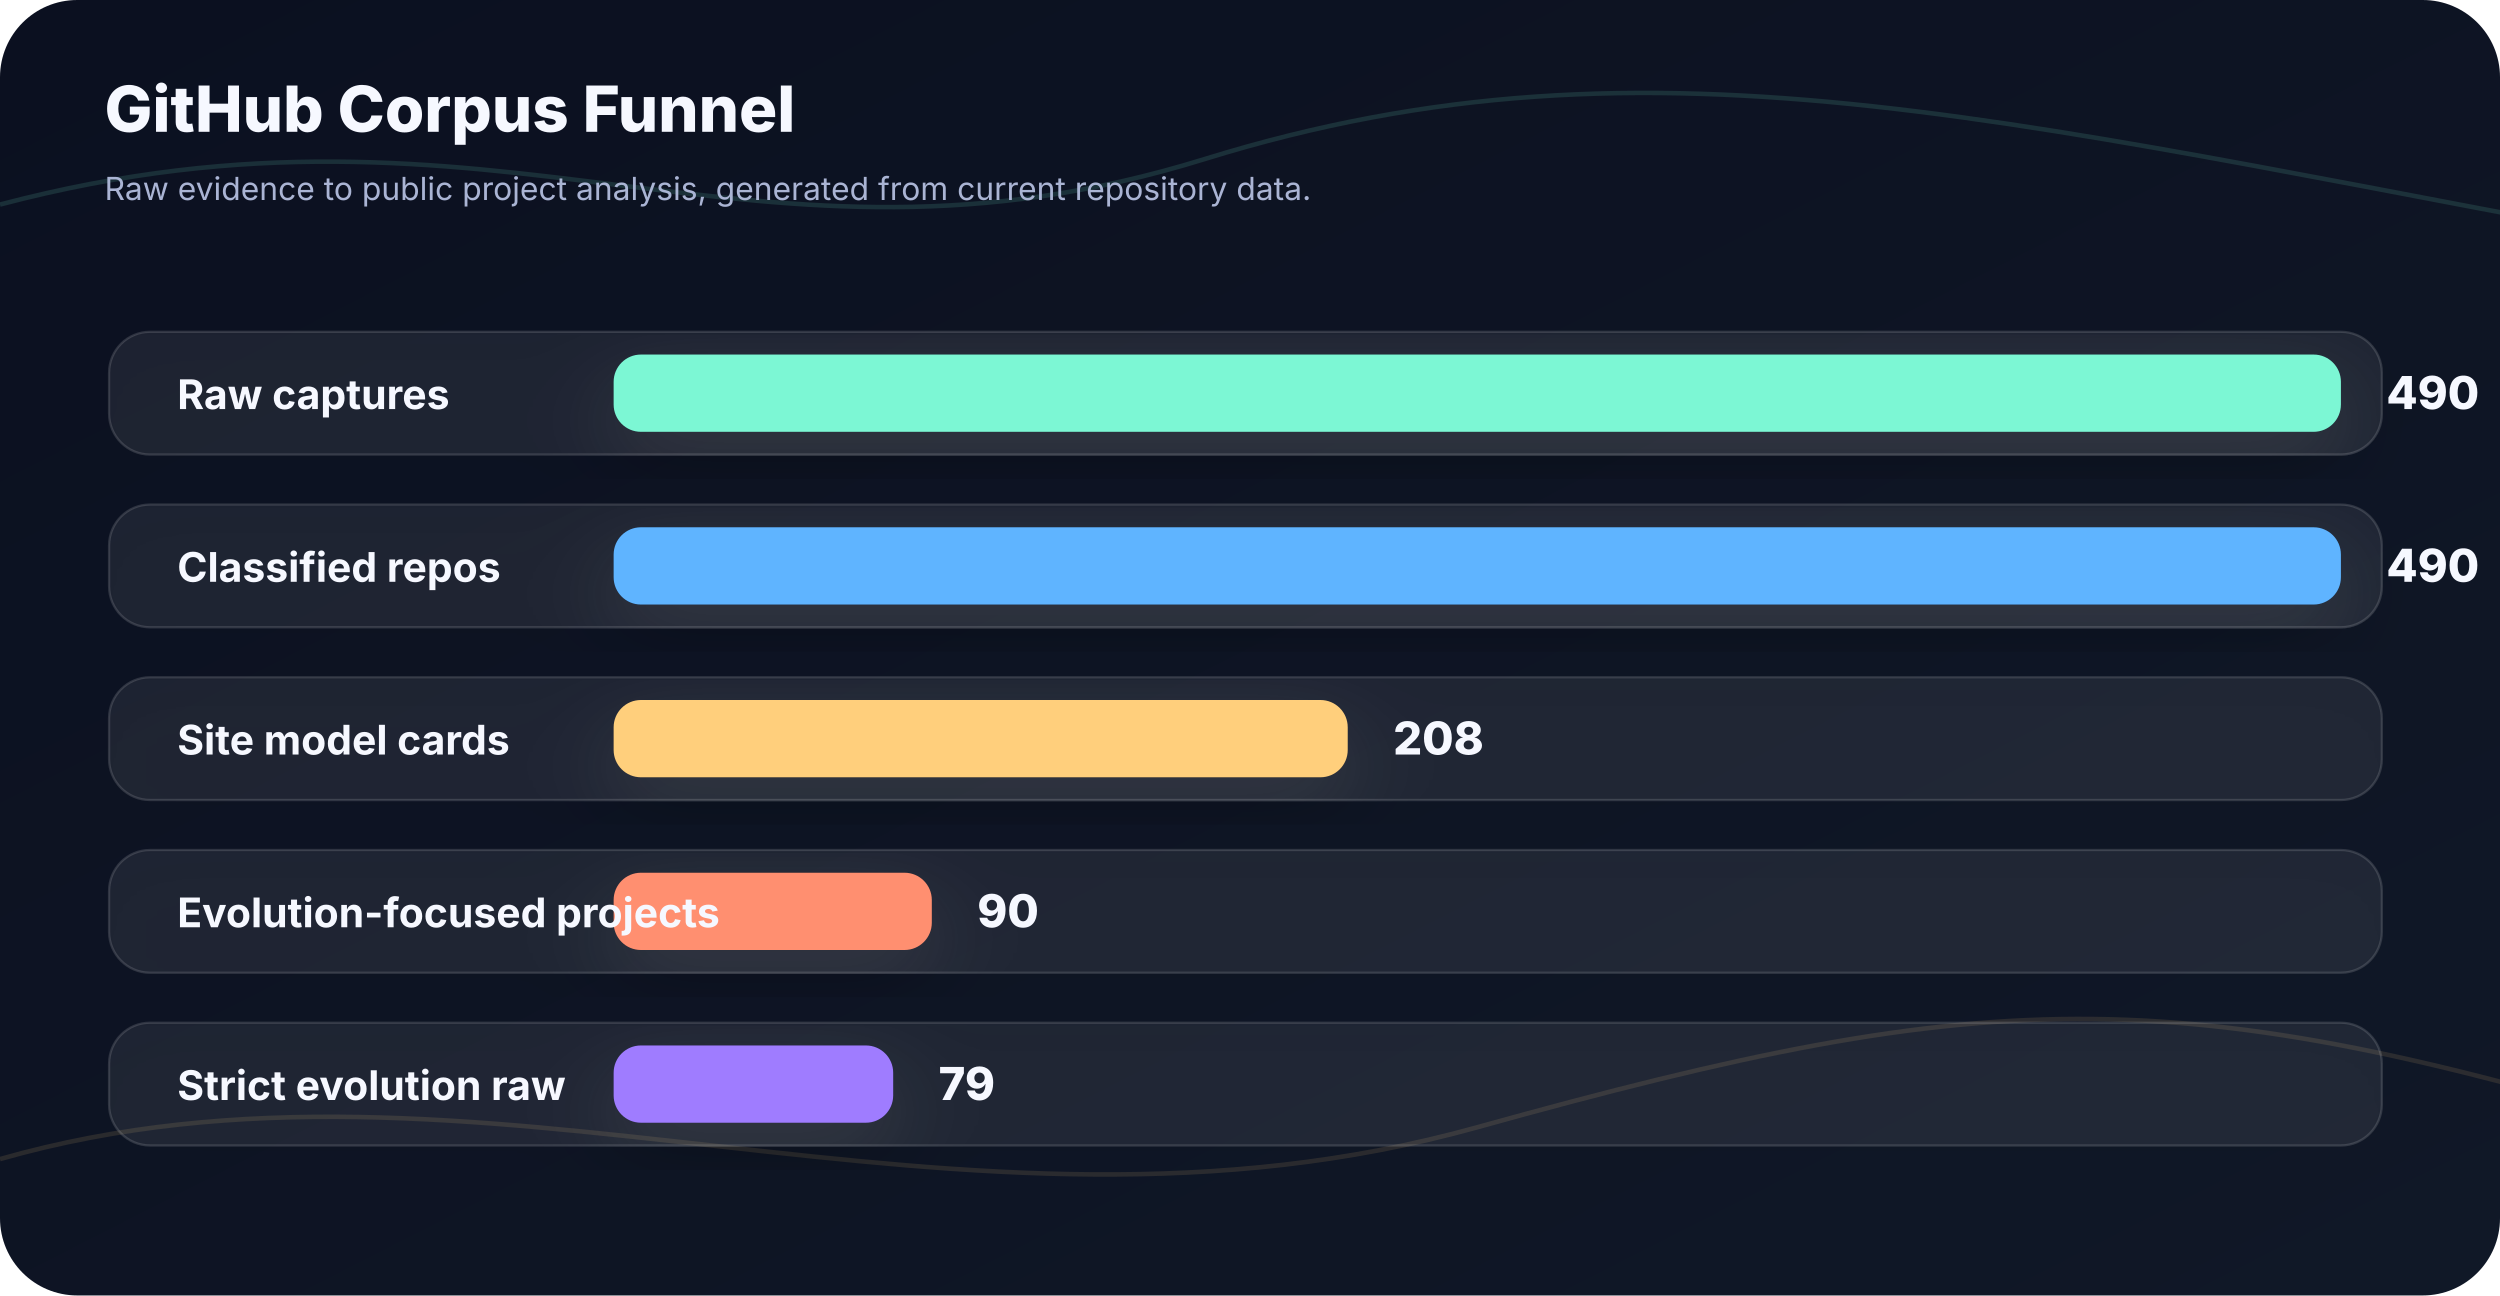
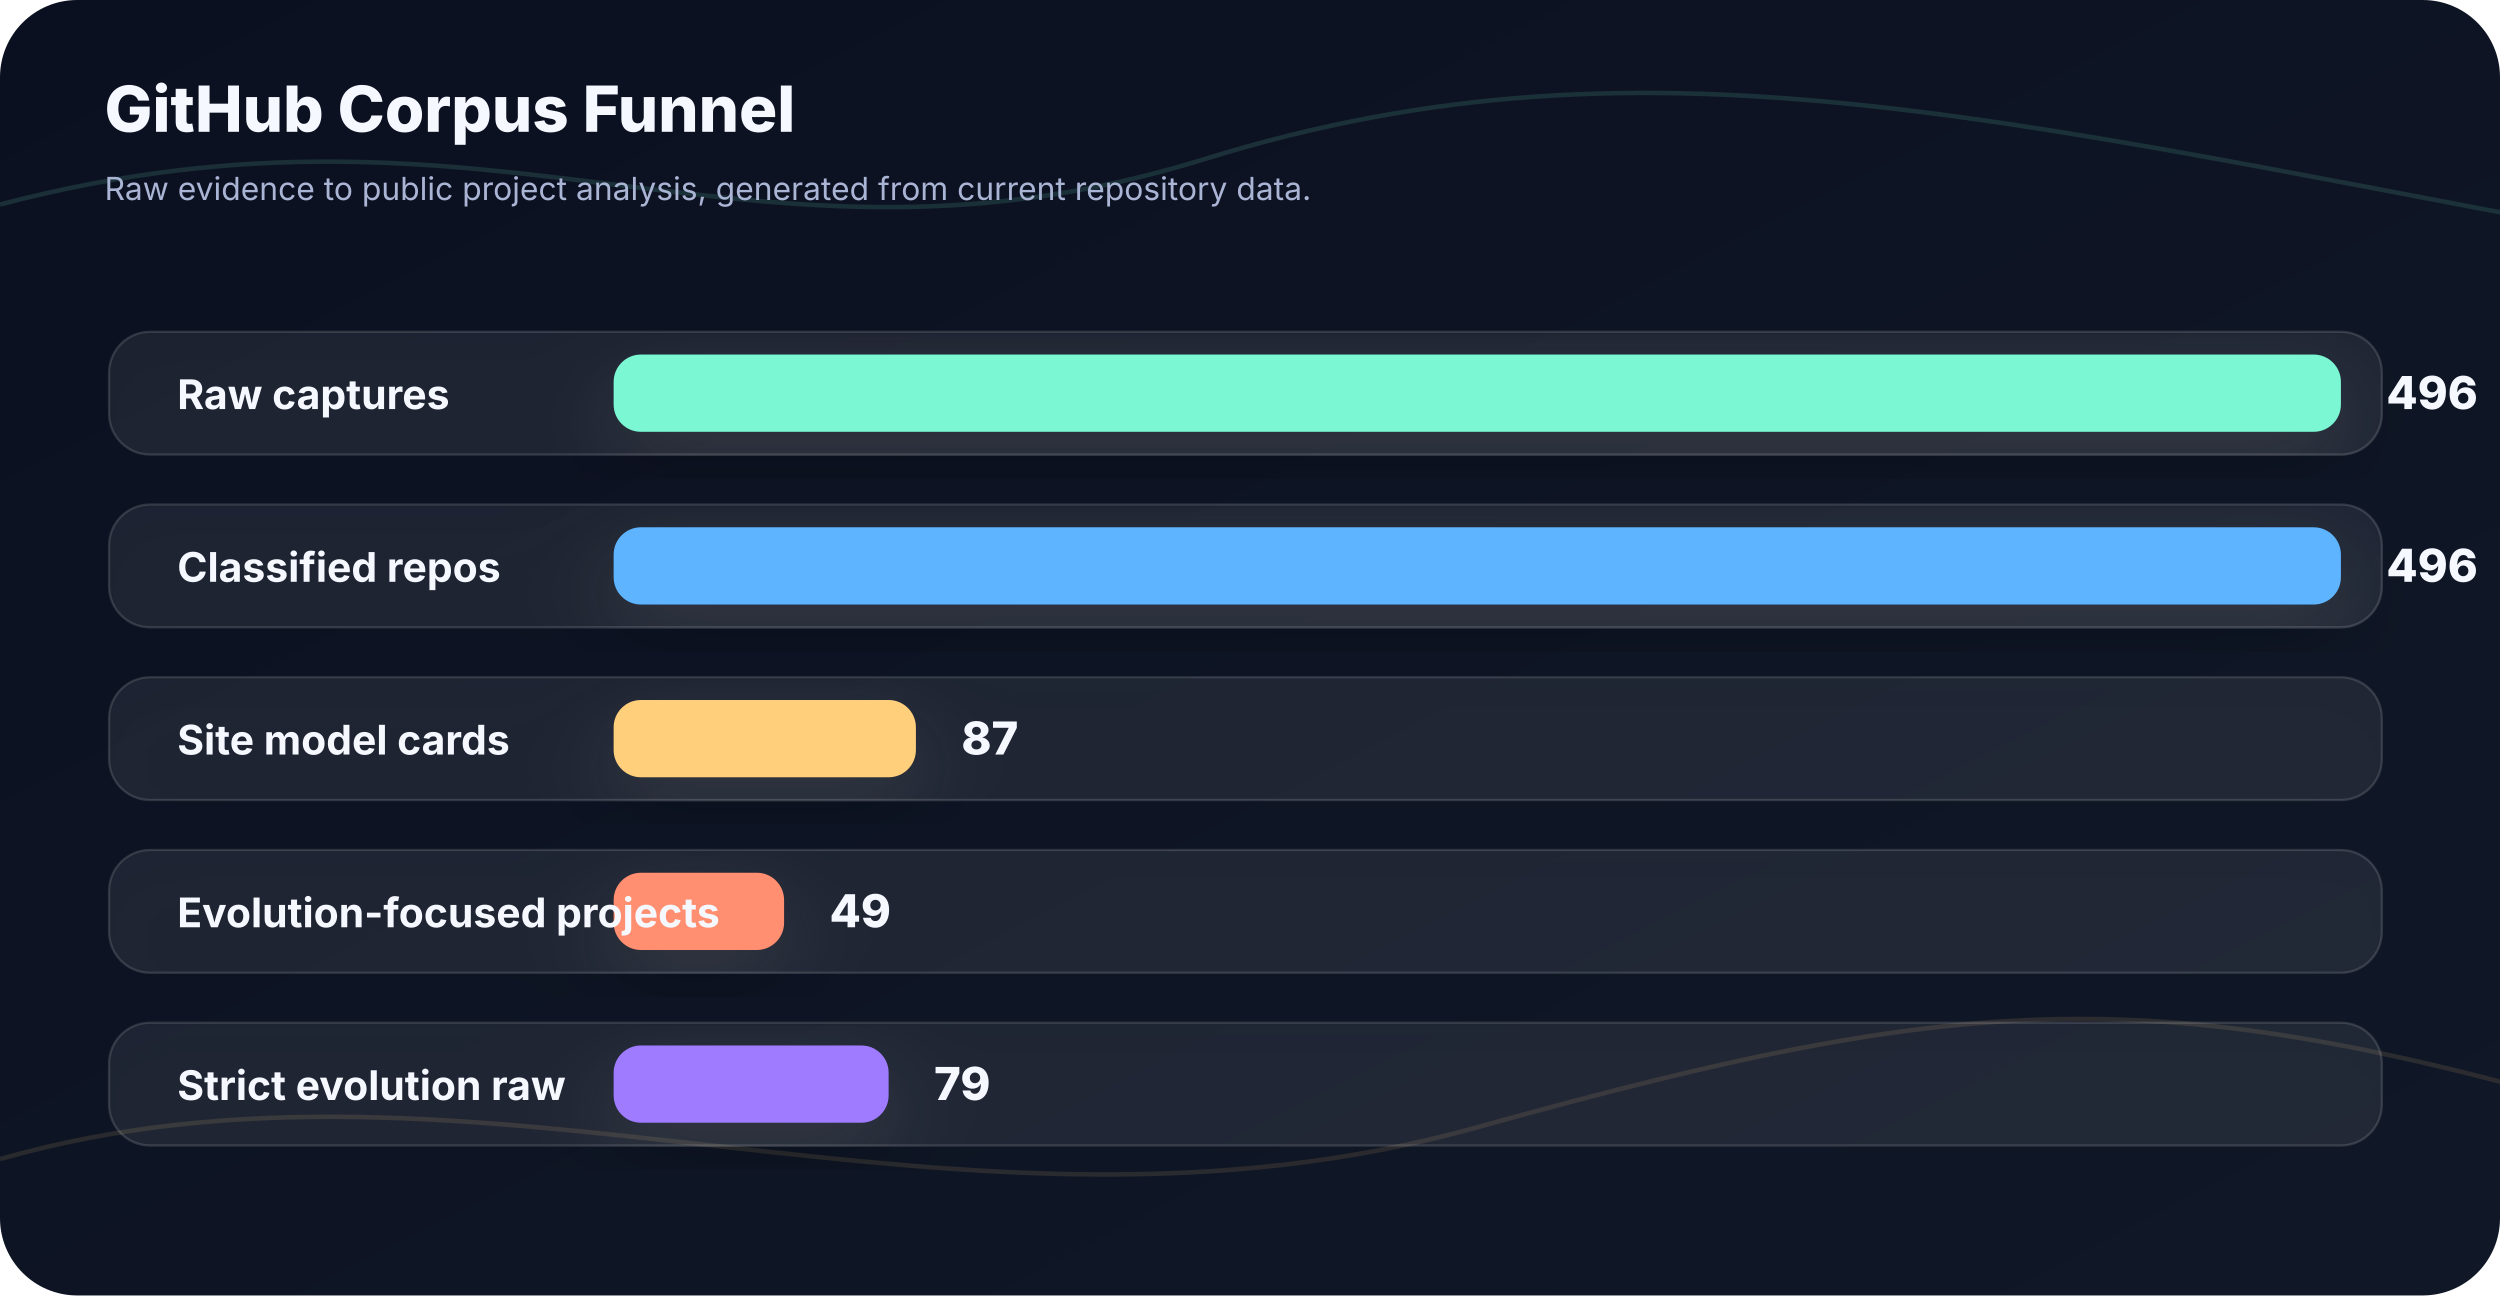
<svg xmlns="http://www.w3.org/2000/svg" width="1100" height="570" viewBox="0 0 1100 570" role="img" aria-labelledby="title desc">
  <defs>
    <linearGradient id="bg" x1="0" x2="1" y1="0" y2="1">
      <stop offset="0" stop-color="#0b1020" />
      <stop offset="1" stop-color="#101827" />
    </linearGradient>
    <linearGradient id="teal" x1="0" x2="1">
      <stop offset="0" stop-color="#7cf7d4" />
      <stop offset="1" stop-color="#5fb4ff" />
    </linearGradient>
    <linearGradient id="amber" x1="0" x2="1">
      <stop offset="0" stop-color="#ffcf7c" />
      <stop offset="1" stop-color="#ff8f70" />
    </linearGradient>
    <filter id="softShadow" x="-20%" y="-20%" width="140%" height="140%">
      <feDropShadow dx="0" dy="12" stdDeviation="18" flood-color="#000000" flood-opacity=".28" />
    </filter>
  </defs>
  <rect width="100%" height="100%" rx="34" fill="url(#bg)" />
  <path d="M0 90 C220 32 330 132 530 70 S890 56 1200 112" fill="none" stroke="#7cf7d4" stroke-opacity=".13" stroke-width="2" />
  <path d="M0 510 C210 450 420 560 650 496 S960 430 1200 505" fill="none" stroke="#ffcf7c" stroke-opacity=".12" stroke-width="2" />
  <text x="46" y="58" font-family="Inter, Arial, sans-serif" font-size="28" font-weight="800" fill="#f6f8ff">GitHub Corpus Funnel</text>
  <text x="46" y="88" font-family="Inter, Arial, sans-serif" font-size="14" fill="#aab4d4">Raw evidence to public project analysis, generated from current repository data.</text>
  <g filter="url(#softShadow)">
    <rect x="48" y="146" width="1000" height="54" rx="18" fill="rgba(255,255,255,.07)" stroke="rgba(255,255,255,.14)" />
    <rect x="270" y="156" width="760" height="34" rx="12" fill="#7cf7d4" />
  </g>
  <text x="78" y="180" font-family="Inter, Arial, sans-serif" font-size="18" font-weight="750" fill="#f6f8ff">Raw captures</text>
-   <text x="1050" y="180" font-family="Inter, Arial, sans-serif" font-size="20" font-weight="800" fill="#f6f8ff">490</text>
+   <text x="1050" y="180" font-family="Inter, Arial, sans-serif" font-size="20" font-weight="800" fill="#f6f8ff">496</text>
  <g filter="url(#softShadow)">
    <rect x="48" y="222" width="1000" height="54" rx="18" fill="rgba(255,255,255,.07)" stroke="rgba(255,255,255,.14)" />
    <rect x="270" y="232" width="760" height="34" rx="12" fill="#5fb4ff" />
  </g>
  <text x="78" y="256" font-family="Inter, Arial, sans-serif" font-size="18" font-weight="750" fill="#f6f8ff">Classified repos</text>
-   <text x="1050" y="256" font-family="Inter, Arial, sans-serif" font-size="20" font-weight="800" fill="#f6f8ff">490</text>
+   <text x="1050" y="256" font-family="Inter, Arial, sans-serif" font-size="20" font-weight="800" fill="#f6f8ff">496</text>
  <g filter="url(#softShadow)">
    <rect x="48" y="298" width="1000" height="54" rx="18" fill="rgba(255,255,255,.07)" stroke="rgba(255,255,255,.14)" />
-     <rect x="270" y="308" width="323" height="34" rx="12" fill="#ffcf7c" />
+     <rect x="270" y="308" width="133" height="34" rx="12" fill="#ffcf7c" />
  </g>
  <text x="78" y="332" font-family="Inter, Arial, sans-serif" font-size="18" font-weight="750" fill="#f6f8ff">Site model cards</text>
-   <text x="613" y="332" font-family="Inter, Arial, sans-serif" font-size="20" font-weight="800" fill="#f6f8ff">208</text>
+   <text x="423" y="332" font-family="Inter, Arial, sans-serif" font-size="20" font-weight="800" fill="#f6f8ff">87</text>
  <g filter="url(#softShadow)">
    <rect x="48" y="374" width="1000" height="54" rx="18" fill="rgba(255,255,255,.07)" stroke="rgba(255,255,255,.14)" />
-     <rect x="270" y="384" width="140" height="34" rx="12" fill="#ff8f70" />
+     <rect x="270" y="384" width="75" height="34" rx="12" fill="#ff8f70" />
  </g>
  <text x="78" y="408" font-family="Inter, Arial, sans-serif" font-size="18" font-weight="750" fill="#f6f8ff">Evolution-focused projects</text>
-   <text x="430" y="408" font-family="Inter, Arial, sans-serif" font-size="20" font-weight="800" fill="#f6f8ff">90</text>
+   <text x="365" y="408" font-family="Inter, Arial, sans-serif" font-size="20" font-weight="800" fill="#f6f8ff">49</text>
  <g filter="url(#softShadow)">
    <rect x="48" y="450" width="1000" height="54" rx="18" fill="rgba(255,255,255,.07)" stroke="rgba(255,255,255,.14)" />
-     <rect x="270" y="460" width="123" height="34" rx="12" fill="#9f7cff" />
+     <rect x="270" y="460" width="121" height="34" rx="12" fill="#9f7cff" />
  </g>
  <text x="78" y="484" font-family="Inter, Arial, sans-serif" font-size="18" font-weight="750" fill="#f6f8ff">Strict evolution raw</text>
-   <text x="413" y="484" font-family="Inter, Arial, sans-serif" font-size="20" font-weight="800" fill="#f6f8ff">79</text>
+   <text x="411" y="484" font-family="Inter, Arial, sans-serif" font-size="20" font-weight="800" fill="#f6f8ff">79</text>
</svg>
